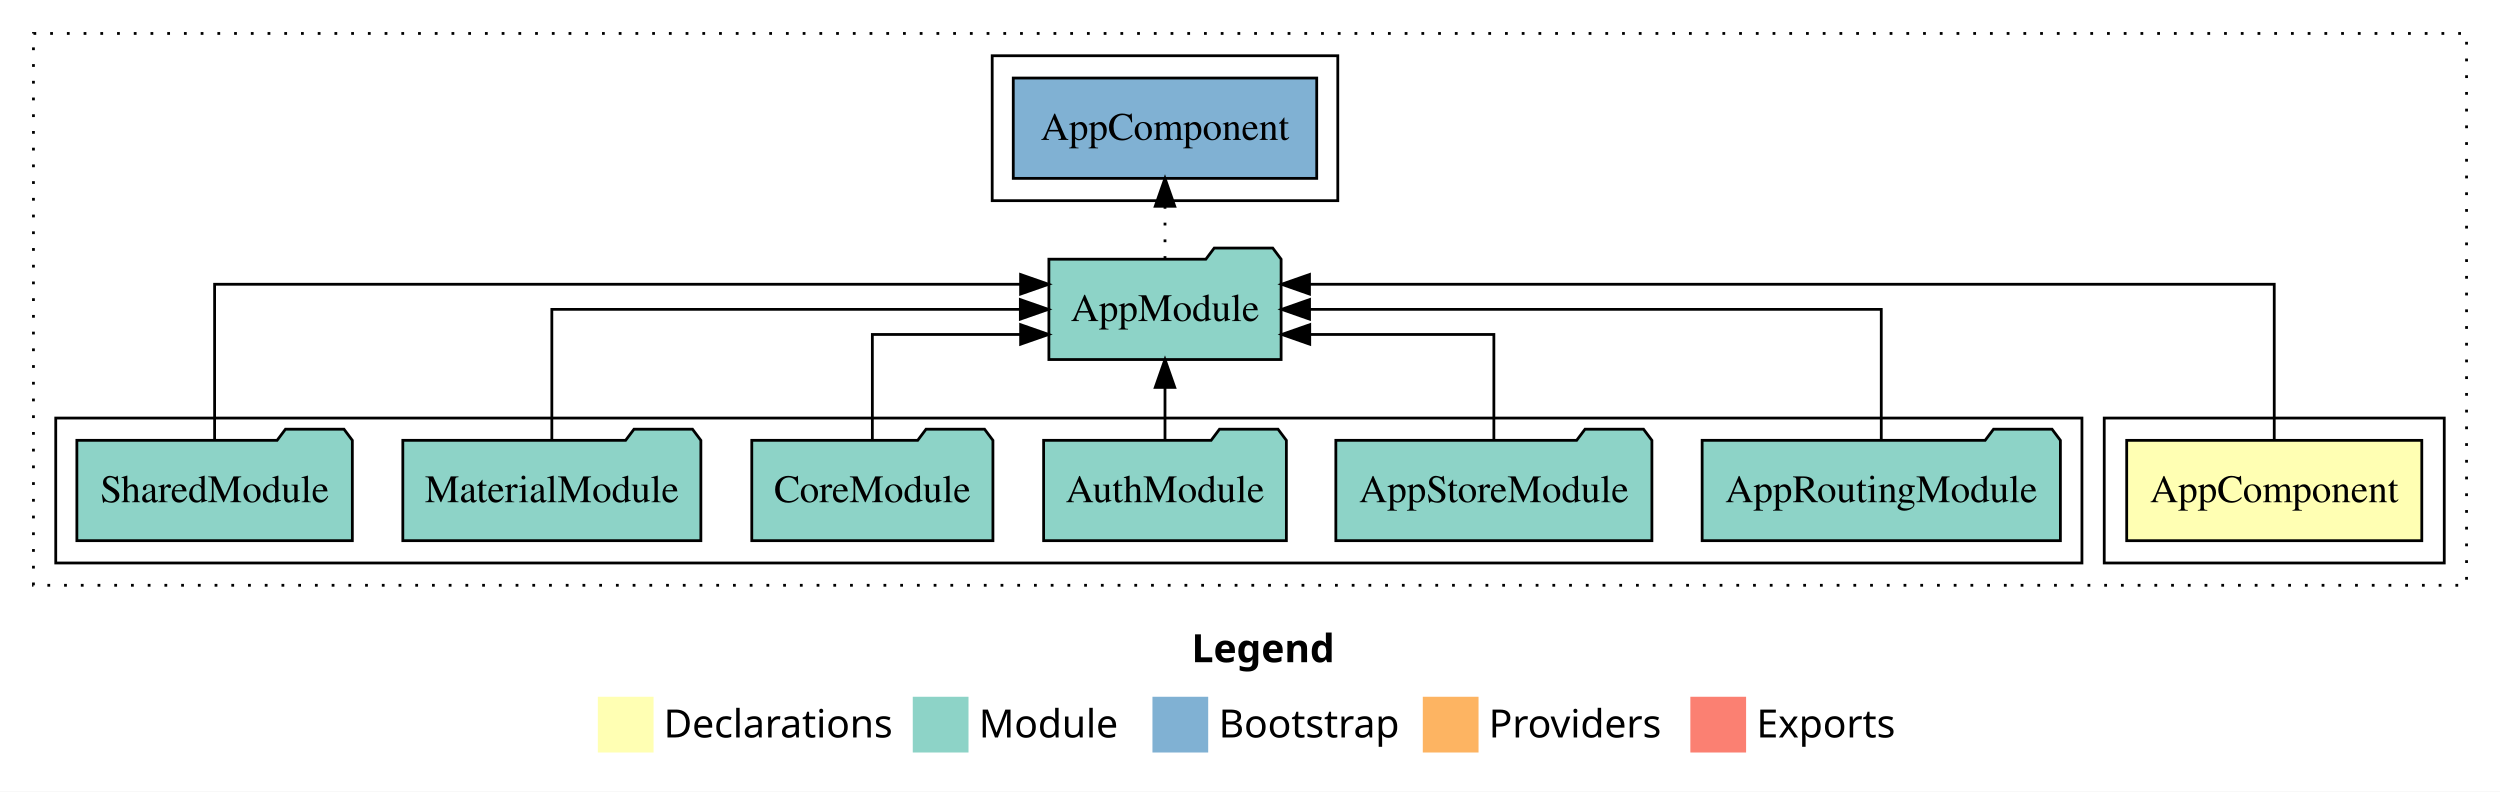
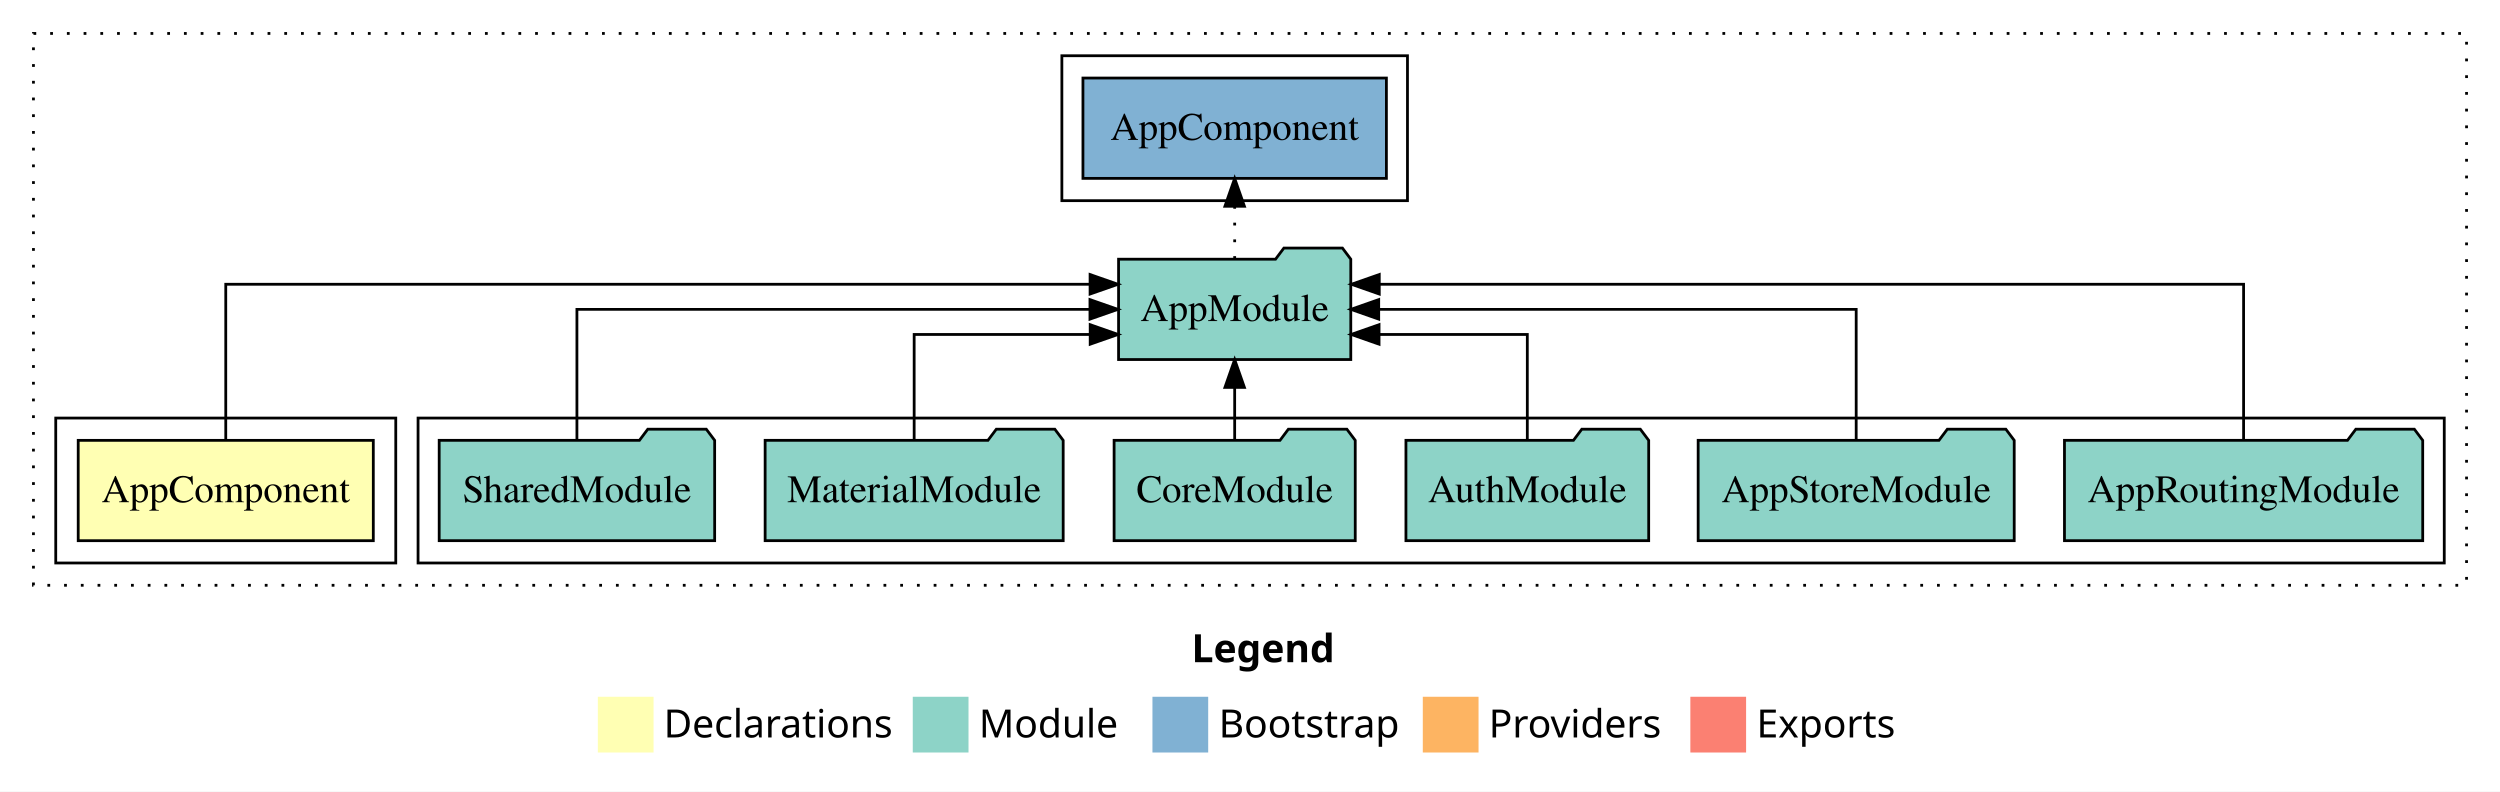
<svg xmlns="http://www.w3.org/2000/svg" width="897pt" height="284pt" viewBox="0.00 0.00 897.00 284.00">
  <g id="graph0" class="graph" transform="scale(1 1) rotate(0) translate(4 280)">
    <polygon fill="white" stroke="transparent" points="-4,4 -4,-280 893,-280 893,4 -4,4" />
    <text text-anchor="start" x="423.51" y="-42.4" font-family="sans-serif" font-weight="bold" font-size="14.00">Legend</text>
    <polygon fill="#ffffb3" stroke="transparent" points="210.5,-10 210.5,-30 230.5,-30 230.5,-10 210.5,-10" />
    <text text-anchor="start" x="234.13" y="-15.4" font-family="sans-serif" font-size="14.00">  Declarations</text>
    <polygon fill="#8dd3c7" stroke="transparent" points="323.5,-10 323.5,-30 343.5,-30 343.5,-10 323.5,-10" />
    <text text-anchor="start" x="347.23" y="-15.4" font-family="sans-serif" font-size="14.00">  Module</text>
    <polygon fill="#80b1d3" stroke="transparent" points="409.5,-10 409.5,-30 429.5,-30 429.5,-10 409.5,-10" />
    <text text-anchor="start" x="433.28" y="-15.4" font-family="sans-serif" font-size="14.00">  Bootstrap</text>
    <polygon fill="#fdb462" stroke="transparent" points="506.5,-10 506.5,-30 526.5,-30 526.5,-10 506.5,-10" />
    <text text-anchor="start" x="530.17" y="-15.4" font-family="sans-serif" font-size="14.00">  Providers</text>
    <polygon fill="#fb8072" stroke="transparent" points="602.5,-10 602.5,-30 622.5,-30 622.5,-10 602.5,-10" />
    <text text-anchor="start" x="626.23" y="-15.4" font-family="sans-serif" font-size="14.00">  Exports</text>
    <g id="clust1" class="cluster">
      <polygon fill="none" stroke="black" stroke-dasharray="1,5" points="8,-70 8,-268 881,-268 881,-70 8,-70" />
    </g>
-     <g id="clust2" class="cluster">
-       <polygon fill="none" stroke="black" points="751,-78 751,-130 873,-130 873,-78 751,-78" />
-     </g>
    <g id="clust6" class="cluster">
-       <polygon fill="none" stroke="black" points="352,-208 352,-260 476,-260 476,-208 352,-208" />
+       <polygon fill="none" stroke="black" points="377,-208 377,-260 501,-260 501,-208 377,-208" />
    </g>
    <g id="clust4" class="cluster">
-       <polygon fill="none" stroke="black" points="16,-78 16,-130 743,-130 743,-78 16,-78" />
+       <polygon fill="none" stroke="black" points="146,-78 146,-130 873,-130 873,-78 146,-78" />
+     </g>
+     <g id="clust2" class="cluster">
+       <polygon fill="none" stroke="black" points="16,-78 16,-130 138,-130 138,-78 16,-78" />
    </g>
    <g id="node1" class="node">
-       <polygon fill="#ffffb3" stroke="black" points="864.94,-122 759.06,-122 759.06,-86 864.94,-86 864.94,-122" />
-       <text text-anchor="middle" x="812" y="-99.8" font-family="Times,serif" font-size="14.00">AppComponent</text>
+       <polygon fill="#ffffb3" stroke="black" points="129.94,-122 24.06,-122 24.06,-86 129.94,-86 129.94,-122" />
+       <text text-anchor="middle" x="77" y="-99.8" font-family="Times,serif" font-size="14.00">AppComponent</text>
    </g>
    <g id="node2" class="node">
-       <polygon fill="#8dd3c7" stroke="black" points="455.66,-187 452.66,-191 431.66,-191 428.66,-187 372.34,-187 372.34,-151 455.66,-151 455.66,-187" />
-       <text text-anchor="middle" x="414" y="-164.8" font-family="Times,serif" font-size="14.00">AppModule</text>
+       <polygon fill="#8dd3c7" stroke="black" points="480.66,-187 477.66,-191 456.66,-191 453.66,-187 397.34,-187 397.34,-151 480.66,-151 480.66,-187" />
+       <text text-anchor="middle" x="439" y="-164.8" font-family="Times,serif" font-size="14.00">AppModule</text>
    </g>
    <g id="edge1" class="edge">
-       <path fill="none" stroke="black" d="M812,-122.29C812,-144.21 812,-178 812,-178 812,-178 465.84,-178 465.84,-178" />
-       <polygon fill="black" stroke="black" points="465.84,-174.5 455.84,-178 465.84,-181.5 465.84,-174.5" />
+       <path fill="none" stroke="black" d="M77,-122.29C77,-144.21 77,-178 77,-178 77,-178 387.12,-178 387.12,-178" />
+       <polygon fill="black" stroke="black" points="387.12,-181.5 397.12,-178 387.12,-174.5 387.12,-181.5" />
    </g>
    <g id="node9" class="node">
-       <polygon fill="#80b1d3" stroke="black" points="468.44,-252 359.56,-252 359.56,-216 468.44,-216 468.44,-252" />
-       <text text-anchor="middle" x="414" y="-229.8" font-family="Times,serif" font-size="14.00">AppComponent </text>
+       <polygon fill="#80b1d3" stroke="black" points="493.44,-252 384.56,-252 384.56,-216 493.44,-216 493.44,-252" />
+       <text text-anchor="middle" x="439" y="-229.8" font-family="Times,serif" font-size="14.00">AppComponent </text>
    </g>
    <g id="edge8" class="edge">
-       <path fill="none" stroke="black" stroke-dasharray="1,5" d="M414,-187.11C414,-187.11 414,-205.99 414,-205.99" />
-       <polygon fill="black" stroke="black" points="410.5,-205.99 414,-215.99 417.5,-205.99 410.5,-205.99" />
+       <path fill="none" stroke="black" stroke-dasharray="1,5" d="M439,-187.11C439,-187.11 439,-205.99 439,-205.99" />
+       <polygon fill="black" stroke="black" points="435.5,-205.99 439,-215.99 442.5,-205.99 435.5,-205.99" />
    </g>
    <g id="node3" class="node">
-       <polygon fill="#8dd3c7" stroke="black" points="735.27,-122 732.27,-126 711.27,-126 708.27,-122 606.73,-122 606.73,-86 735.27,-86 735.27,-122" />
-       <text text-anchor="middle" x="671" y="-99.8" font-family="Times,serif" font-size="14.00">AppRoutingModule</text>
+       <polygon fill="#8dd3c7" stroke="black" points="865.27,-122 862.27,-126 841.27,-126 838.27,-122 736.73,-122 736.73,-86 865.27,-86 865.27,-122" />
+       <text text-anchor="middle" x="801" y="-99.8" font-family="Times,serif" font-size="14.00">AppRoutingModule</text>
    </g>
    <g id="edge2" class="edge">
-       <path fill="none" stroke="black" d="M671,-122.11C671,-141.34 671,-169 671,-169 671,-169 465.86,-169 465.86,-169" />
-       <polygon fill="black" stroke="black" points="465.86,-165.5 455.86,-169 465.86,-172.5 465.86,-165.5" />
+       <path fill="none" stroke="black" d="M801,-122.29C801,-144.21 801,-178 801,-178 801,-178 490.88,-178 490.88,-178" />
+       <polygon fill="black" stroke="black" points="490.88,-174.5 480.88,-178 490.88,-181.5 490.88,-174.5" />
    </g>
    <g id="node4" class="node">
-       <polygon fill="#8dd3c7" stroke="black" points="588.7,-122 585.7,-126 564.7,-126 561.7,-122 475.3,-122 475.3,-86 588.7,-86 588.7,-122" />
-       <text text-anchor="middle" x="532" y="-99.8" font-family="Times,serif" font-size="14.00">AppStoreModule</text>
+       <polygon fill="#8dd3c7" stroke="black" points="718.7,-122 715.7,-126 694.7,-126 691.7,-122 605.3,-122 605.3,-86 718.7,-86 718.7,-122" />
+       <text text-anchor="middle" x="662" y="-99.8" font-family="Times,serif" font-size="14.00">AppStoreModule</text>
    </g>
    <g id="edge3" class="edge">
-       <path fill="none" stroke="black" d="M532,-122.03C532,-138.4 532,-160 532,-160 532,-160 465.93,-160 465.93,-160" />
-       <polygon fill="black" stroke="black" points="465.93,-156.5 455.93,-160 465.93,-163.5 465.93,-156.5" />
+       <path fill="none" stroke="black" d="M662,-122.11C662,-141.34 662,-169 662,-169 662,-169 490.68,-169 490.68,-169" />
+       <polygon fill="black" stroke="black" points="490.68,-165.5 480.68,-169 490.68,-172.5 490.68,-165.5" />
    </g>
    <g id="node5" class="node">
-       <polygon fill="#8dd3c7" stroke="black" points="457.55,-122 454.55,-126 433.55,-126 430.55,-122 370.45,-122 370.45,-86 457.55,-86 457.55,-122" />
-       <text text-anchor="middle" x="414" y="-99.8" font-family="Times,serif" font-size="14.00">AuthModule</text>
+       <polygon fill="#8dd3c7" stroke="black" points="587.55,-122 584.55,-126 563.55,-126 560.55,-122 500.45,-122 500.45,-86 587.55,-86 587.55,-122" />
+       <text text-anchor="middle" x="544" y="-99.8" font-family="Times,serif" font-size="14.00">AuthModule</text>
    </g>
    <g id="edge4" class="edge">
-       <path fill="none" stroke="black" d="M414,-122.11C414,-122.11 414,-140.99 414,-140.99" />
-       <polygon fill="black" stroke="black" points="410.5,-140.99 414,-150.99 417.5,-140.99 410.5,-140.99" />
+       <path fill="none" stroke="black" d="M544,-122.03C544,-138.4 544,-160 544,-160 544,-160 490.8,-160 490.8,-160" />
+       <polygon fill="black" stroke="black" points="490.8,-156.5 480.8,-160 490.8,-163.5 490.8,-156.5" />
    </g>
    <g id="node6" class="node">
-       <polygon fill="#8dd3c7" stroke="black" points="352.26,-122 349.26,-126 328.26,-126 325.26,-122 265.74,-122 265.74,-86 352.26,-86 352.26,-122" />
-       <text text-anchor="middle" x="309" y="-99.8" font-family="Times,serif" font-size="14.00">CoreModule</text>
+       <polygon fill="#8dd3c7" stroke="black" points="482.26,-122 479.26,-126 458.26,-126 455.26,-122 395.74,-122 395.74,-86 482.26,-86 482.26,-122" />
+       <text text-anchor="middle" x="439" y="-99.8" font-family="Times,serif" font-size="14.00">CoreModule</text>
    </g>
    <g id="edge5" class="edge">
-       <path fill="none" stroke="black" d="M309,-122.03C309,-138.4 309,-160 309,-160 309,-160 362.2,-160 362.2,-160" />
-       <polygon fill="black" stroke="black" points="362.2,-163.5 372.2,-160 362.2,-156.5 362.2,-163.5" />
+       <path fill="none" stroke="black" d="M439,-122.11C439,-122.11 439,-140.99 439,-140.99" />
+       <polygon fill="black" stroke="black" points="435.5,-140.99 439,-150.99 442.5,-140.99 435.5,-140.99" />
    </g>
    <g id="node7" class="node">
-       <polygon fill="#8dd3c7" stroke="black" points="247.47,-122 244.47,-126 223.47,-126 220.47,-122 140.53,-122 140.53,-86 247.47,-86 247.47,-122" />
-       <text text-anchor="middle" x="194" y="-99.8" font-family="Times,serif" font-size="14.00">MaterialModule</text>
+       <polygon fill="#8dd3c7" stroke="black" points="377.47,-122 374.47,-126 353.47,-126 350.47,-122 270.53,-122 270.53,-86 377.47,-86 377.47,-122" />
+       <text text-anchor="middle" x="324" y="-99.8" font-family="Times,serif" font-size="14.00">MaterialModule</text>
    </g>
    <g id="edge6" class="edge">
-       <path fill="none" stroke="black" d="M194,-122.11C194,-141.34 194,-169 194,-169 194,-169 362.1,-169 362.1,-169" />
-       <polygon fill="black" stroke="black" points="362.1,-172.5 372.1,-169 362.1,-165.5 362.1,-172.5" />
+       <path fill="none" stroke="black" d="M324,-122.03C324,-138.4 324,-160 324,-160 324,-160 387.16,-160 387.16,-160" />
+       <polygon fill="black" stroke="black" points="387.16,-163.5 397.16,-160 387.16,-156.5 387.16,-163.5" />
    </g>
    <g id="node8" class="node">
-       <polygon fill="#8dd3c7" stroke="black" points="122.42,-122 119.42,-126 98.42,-126 95.42,-122 23.58,-122 23.58,-86 122.42,-86 122.42,-122" />
-       <text text-anchor="middle" x="73" y="-99.8" font-family="Times,serif" font-size="14.00">SharedModule</text>
+       <polygon fill="#8dd3c7" stroke="black" points="252.42,-122 249.42,-126 228.42,-126 225.42,-122 153.58,-122 153.58,-86 252.42,-86 252.42,-122" />
+       <text text-anchor="middle" x="203" y="-99.8" font-family="Times,serif" font-size="14.00">SharedModule</text>
    </g>
    <g id="edge7" class="edge">
-       <path fill="none" stroke="black" d="M73,-122.29C73,-144.21 73,-178 73,-178 73,-178 362.19,-178 362.19,-178" />
-       <polygon fill="black" stroke="black" points="362.19,-181.5 372.19,-178 362.19,-174.5 362.19,-181.5" />
+       <path fill="none" stroke="black" d="M203,-122.11C203,-141.34 203,-169 203,-169 203,-169 387.08,-169 387.08,-169" />
+       <polygon fill="black" stroke="black" points="387.08,-172.5 397.08,-169 387.08,-165.5 387.08,-172.5" />
    </g>
  </g>
</svg>
